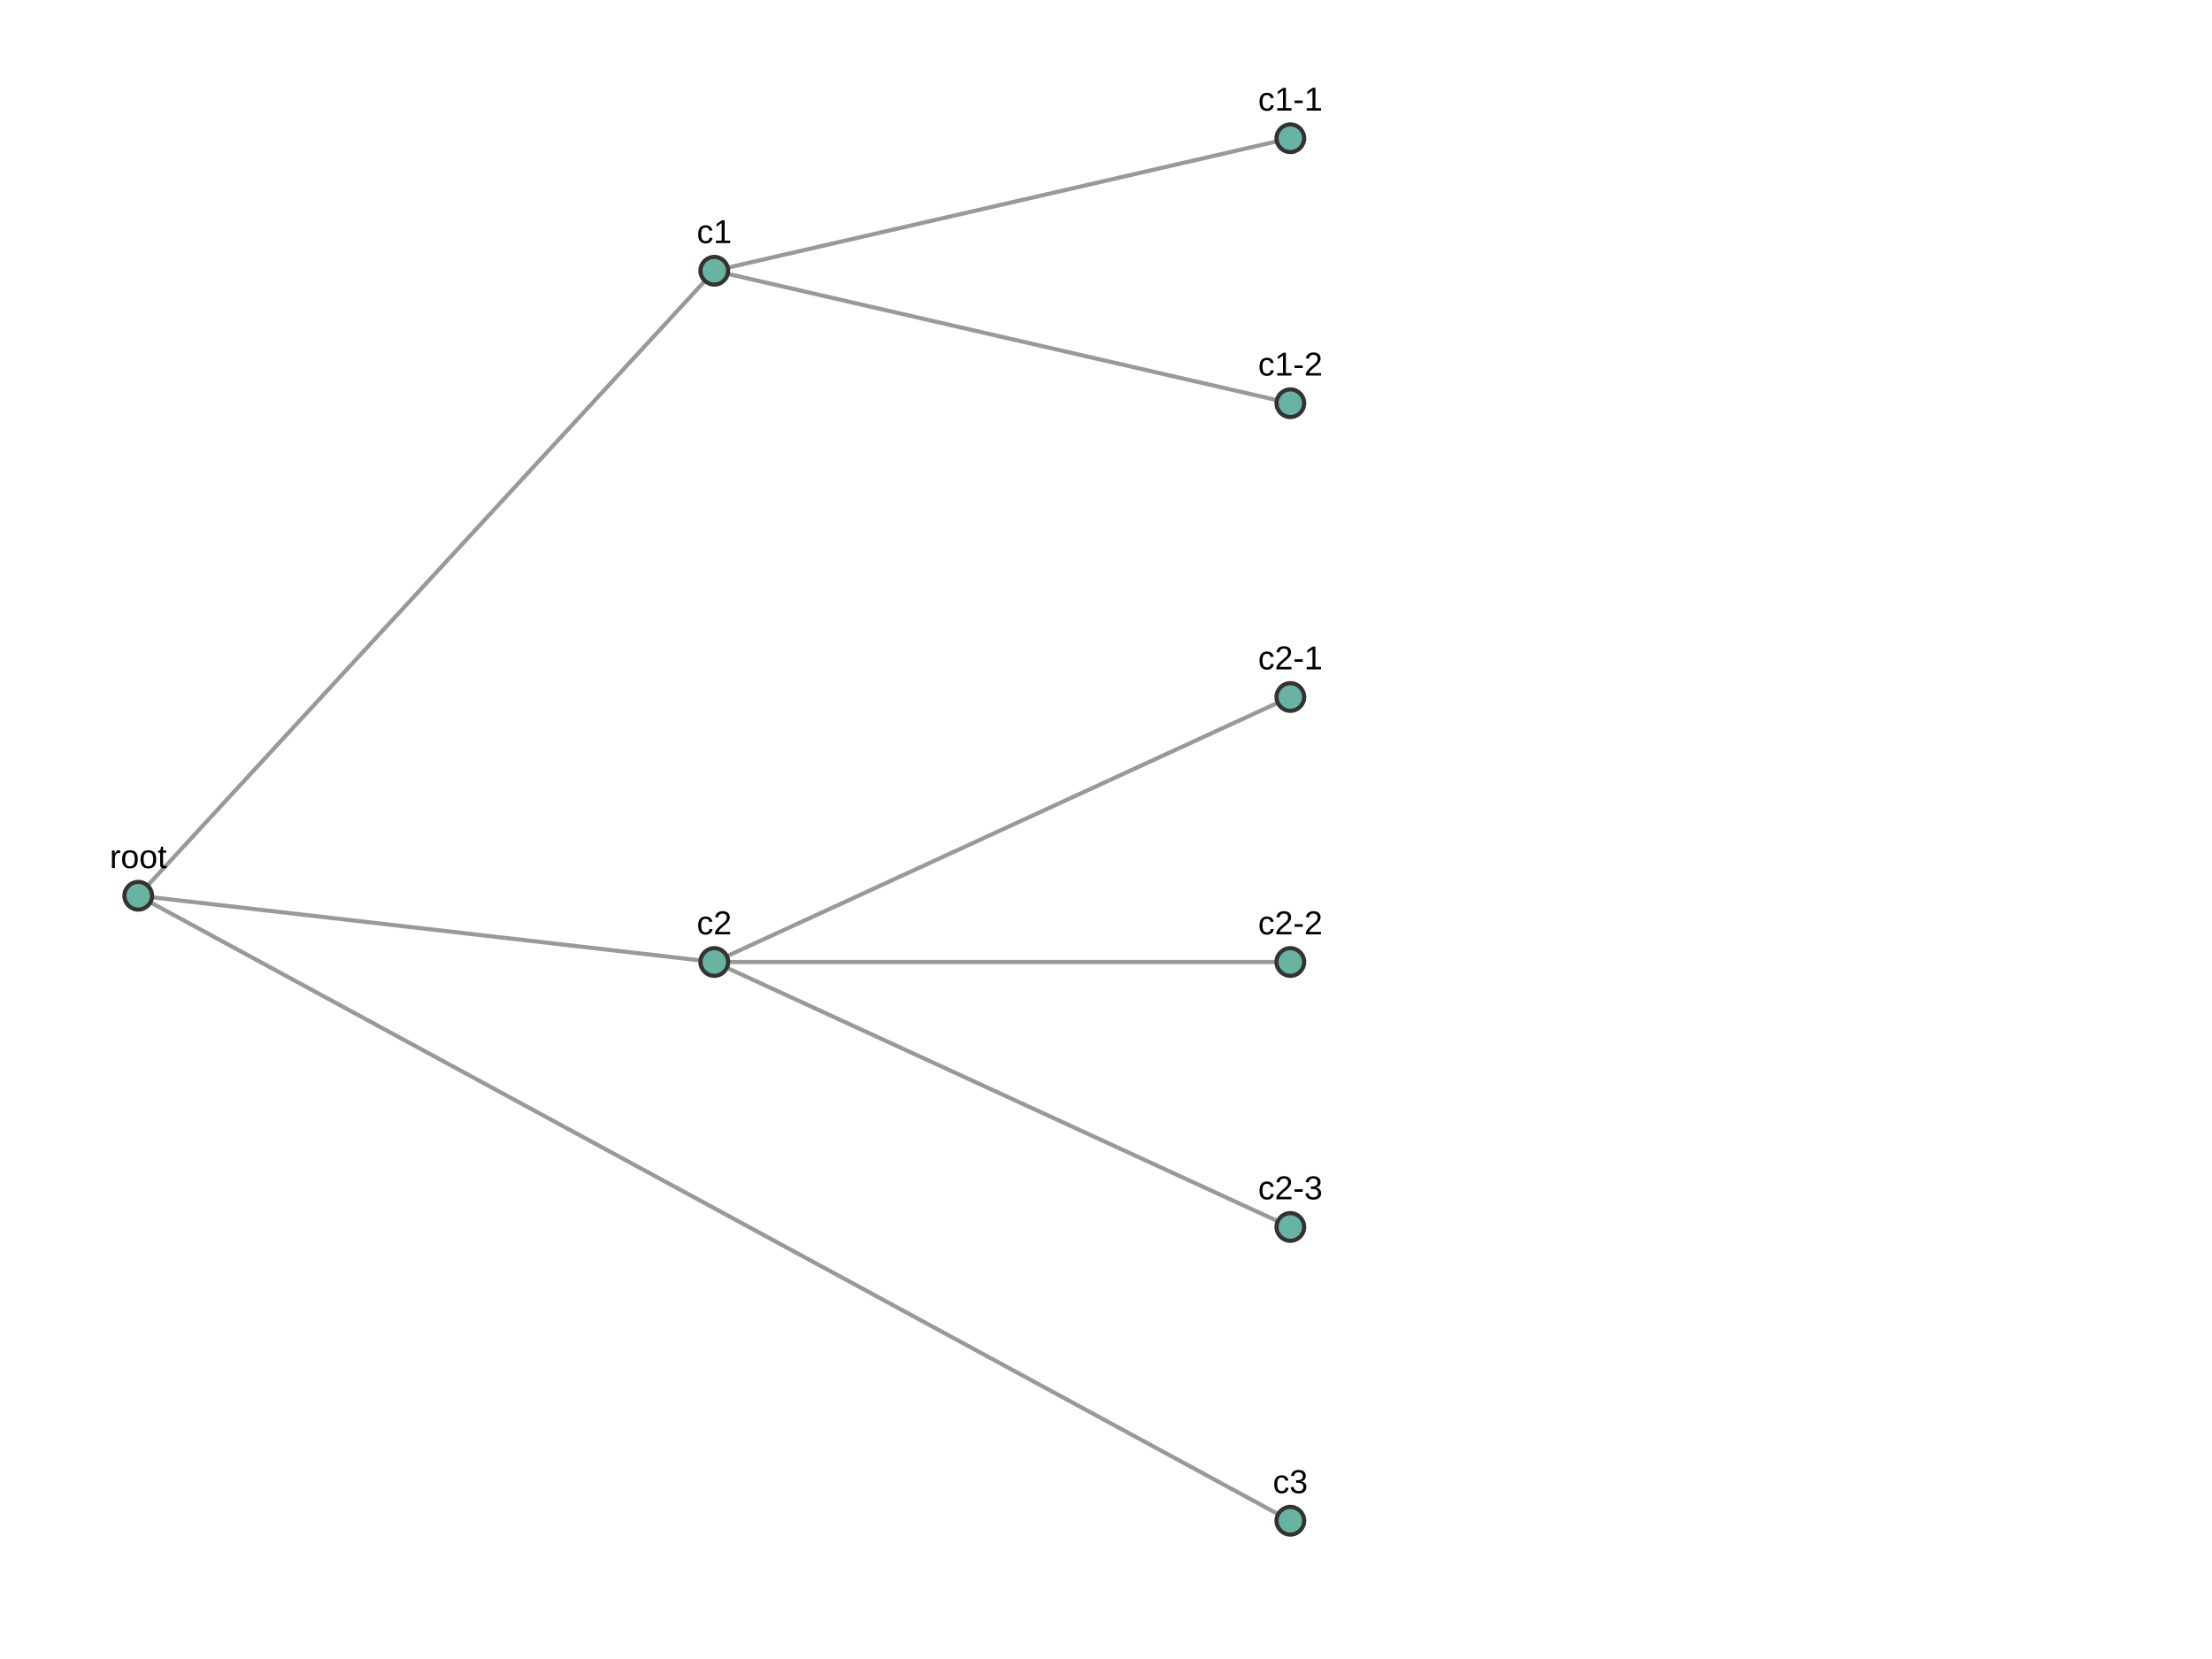
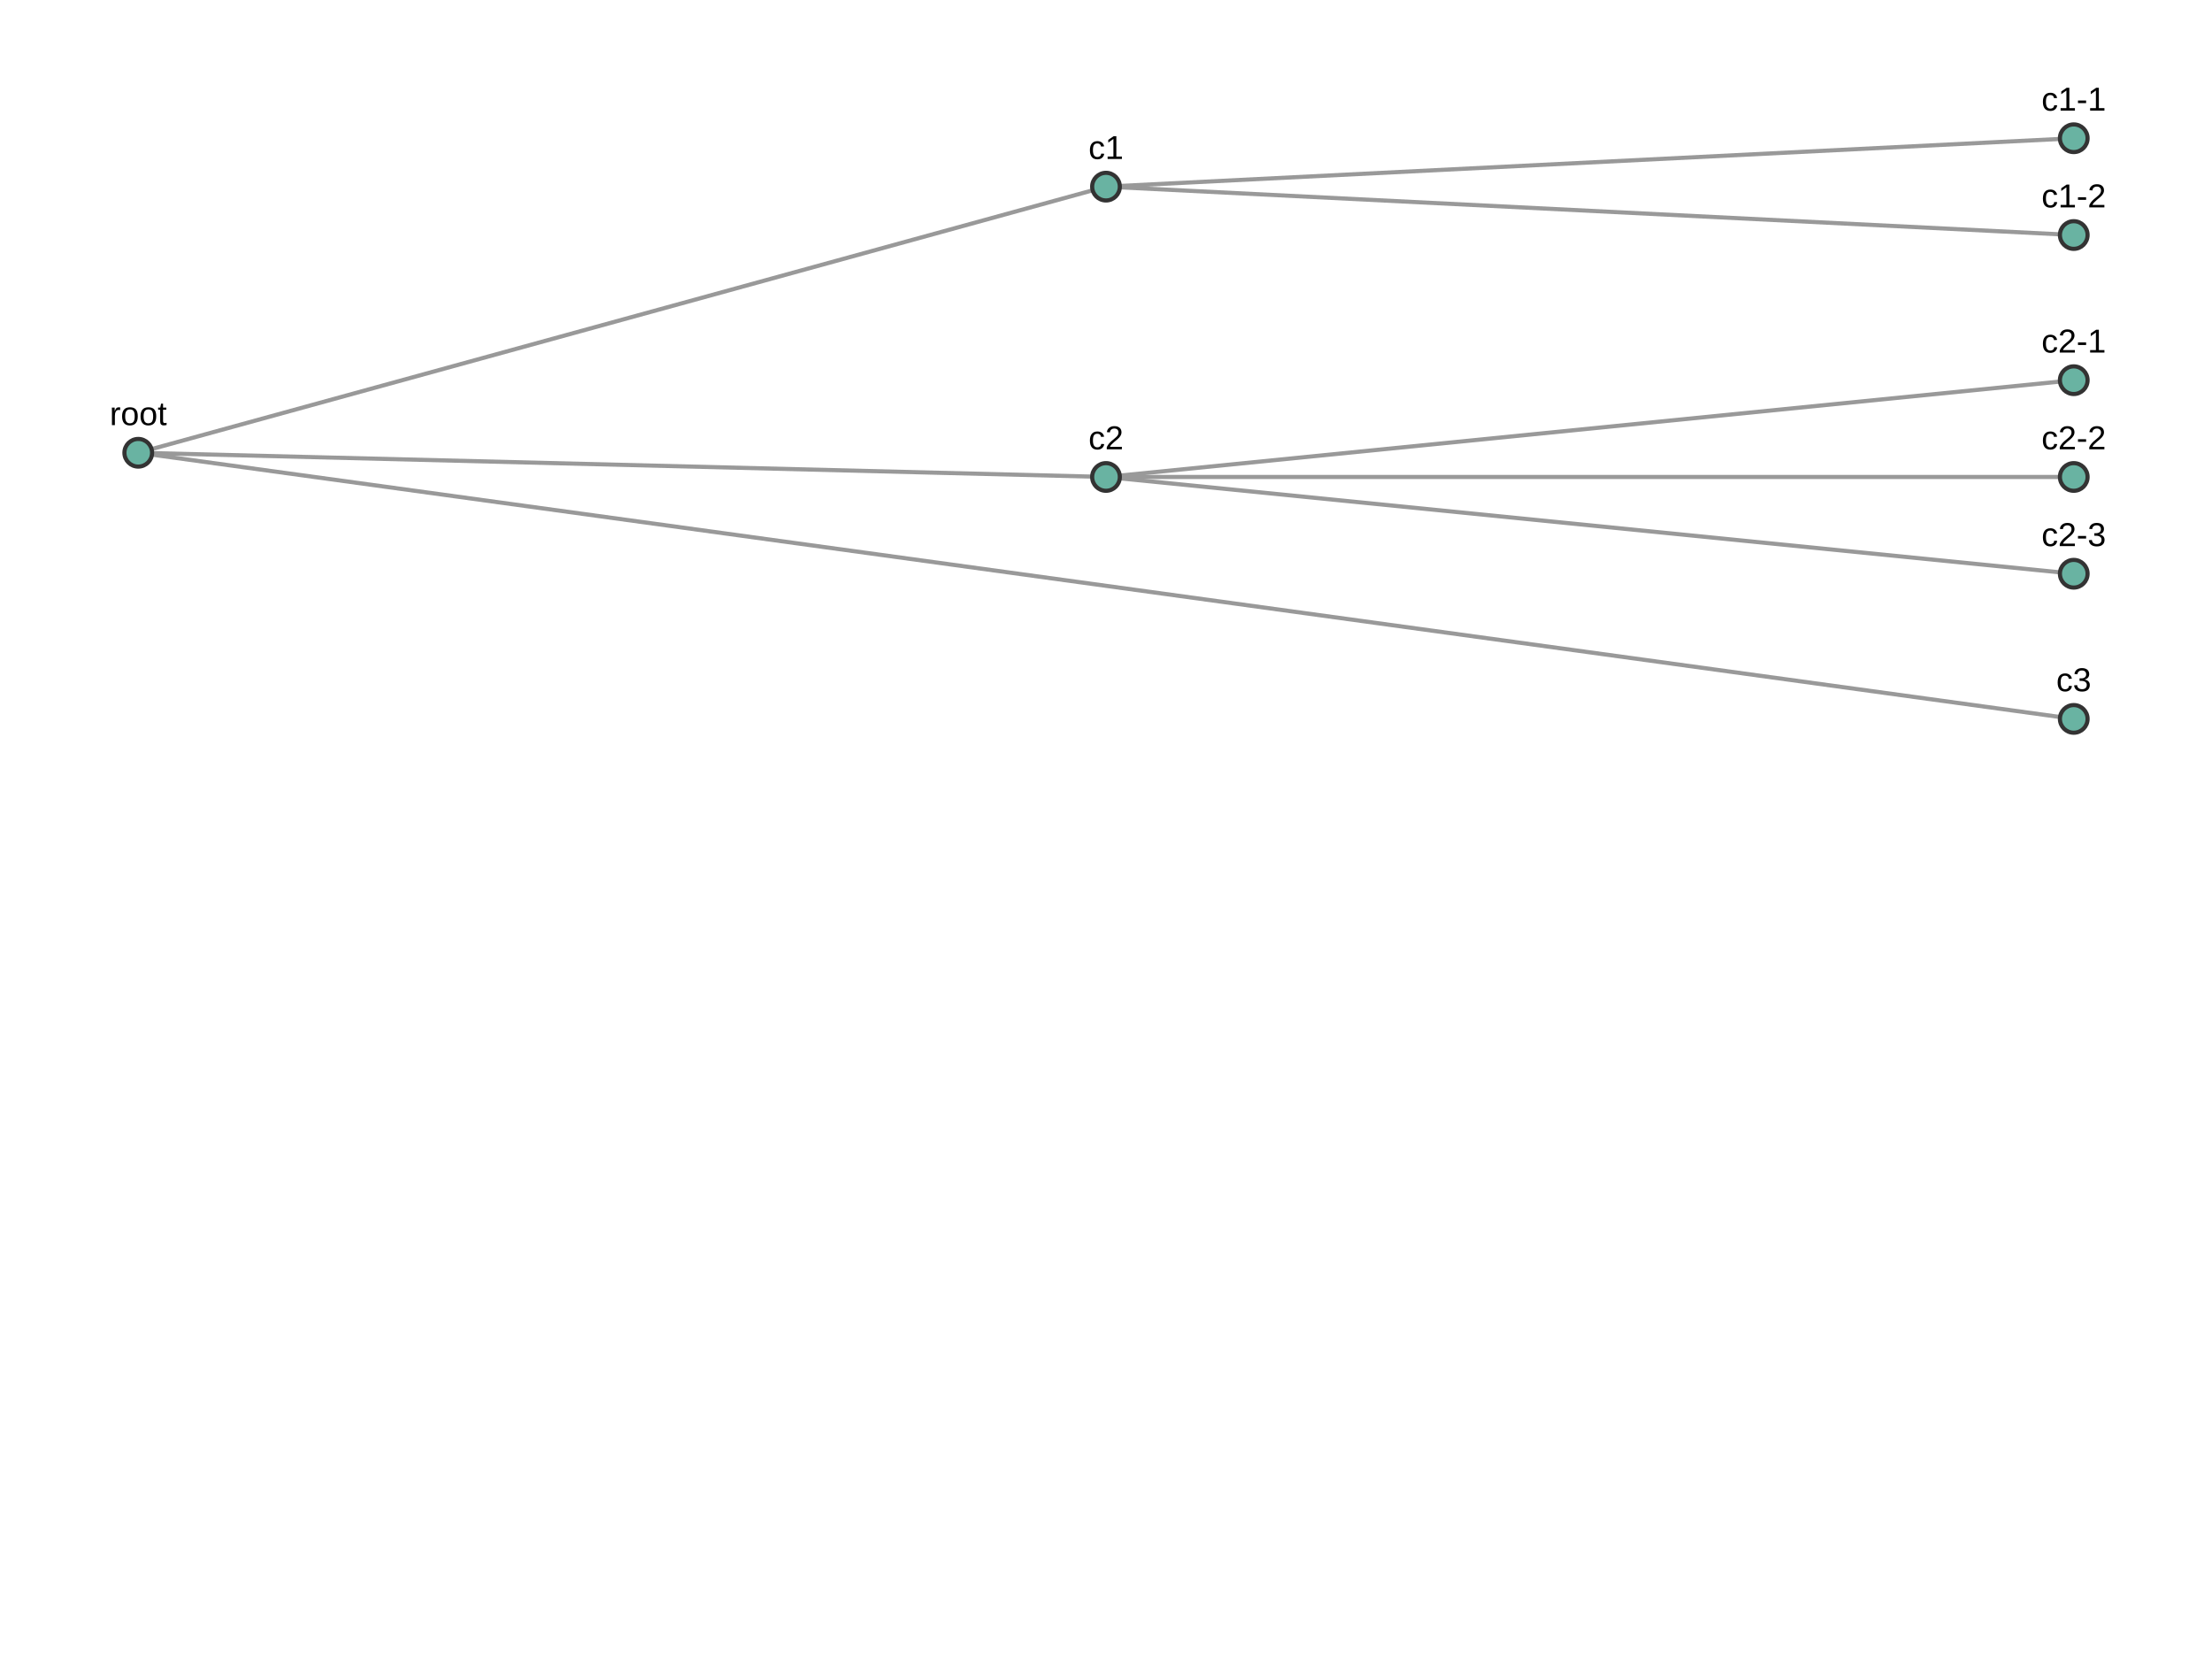
<svg xmlns="http://www.w3.org/2000/svg" width="800" height="600">
  <style>
    .link { stroke: #999; stroke-width: 1.5; fill: none; }
    .node { fill: #69b3a2; stroke: #333; stroke-width: 1.5; }
    .label { font-family: Arial, sans-serif; font-size: 12px; text-anchor: middle; }
  </style>
  <g>
-     <line class="link" x1="50" y1="323.958" x2="258.333" y2="97.917" />
-     <line class="link" x1="258.333" y1="97.917" x2="466.667" y2="50" />
-     <line class="link" x1="258.333" y1="97.917" x2="466.667" y2="145.833" />
-     <line class="link" x1="50" y1="323.958" x2="258.333" y2="347.917" />
-     <line class="link" x1="258.333" y1="347.917" x2="466.667" y2="252.083" />
-     <line class="link" x1="258.333" y1="347.917" x2="466.667" y2="347.917" />
-     <line class="link" x1="258.333" y1="347.917" x2="466.667" y2="443.75" />
-     <line class="link" x1="50" y1="323.958" x2="466.667" y2="550" />
-     <circle class="node" cx="50" cy="323.958" r="5" />
-     <text class="label" x="50" y="313.958">root</text>
-     <circle class="node" cx="258.333" cy="97.917" r="5" />
-     <text class="label" x="258.333" y="87.917">c1</text>
-     <circle class="node" cx="466.667" cy="50" r="5" />
-     <text class="label" x="466.667" y="40">c1-1</text>
-     <circle class="node" cx="466.667" cy="145.833" r="5" />
-     <text class="label" x="466.667" y="135.833">c1-2</text>
-     <circle class="node" cx="258.333" cy="347.917" r="5" />
-     <text class="label" x="258.333" y="337.917">c2</text>
-     <circle class="node" cx="466.667" cy="252.083" r="5" />
-     <text class="label" x="466.667" y="242.083">c2-1</text>
-     <circle class="node" cx="466.667" cy="347.917" r="5" />
-     <text class="label" x="466.667" y="337.917">c2-2</text>
-     <circle class="node" cx="466.667" cy="443.75" r="5" />
-     <text class="label" x="466.667" y="433.75">c2-3</text>
-     <circle class="node" cx="466.667" cy="550" r="5" />
-     <text class="label" x="466.667" y="540">c3</text>
+     <line class="link" x1="50" y1="163.75" x2="400" y2="67.5" />
+     <line class="link" x1="400" y1="67.5" x2="750" y2="50" />
+     <line class="link" x1="400" y1="67.5" x2="750" y2="85" />
+     <line class="link" x1="50" y1="163.75" x2="400" y2="172.5" />
+     <line class="link" x1="400" y1="172.5" x2="750" y2="137.5" />
+     <line class="link" x1="400" y1="172.5" x2="750" y2="172.5" />
+     <line class="link" x1="400" y1="172.5" x2="750" y2="207.5" />
+     <line class="link" x1="50" y1="163.75" x2="750" y2="260" />
+     <circle class="node" cx="50" cy="163.75" r="5" />
+     <text class="label" x="50" y="153.75">root</text>
+     <circle class="node" cx="400" cy="67.5" r="5" />
+     <text class="label" x="400" y="57.5">c1</text>
+     <circle class="node" cx="750" cy="50" r="5" />
+     <text class="label" x="750" y="40">c1-1</text>
+     <circle class="node" cx="750" cy="85" r="5" />
+     <text class="label" x="750" y="75">c1-2</text>
+     <circle class="node" cx="400" cy="172.5" r="5" />
+     <text class="label" x="400" y="162.5">c2</text>
+     <circle class="node" cx="750" cy="137.5" r="5" />
+     <text class="label" x="750" y="127.5">c2-1</text>
+     <circle class="node" cx="750" cy="172.5" r="5" />
+     <text class="label" x="750" y="162.5">c2-2</text>
+     <circle class="node" cx="750" cy="207.5" r="5" />
+     <text class="label" x="750" y="197.5">c2-3</text>
+     <circle class="node" cx="750" cy="260" r="5" />
+     <text class="label" x="750" y="250">c3</text>
  </g>
</svg>
